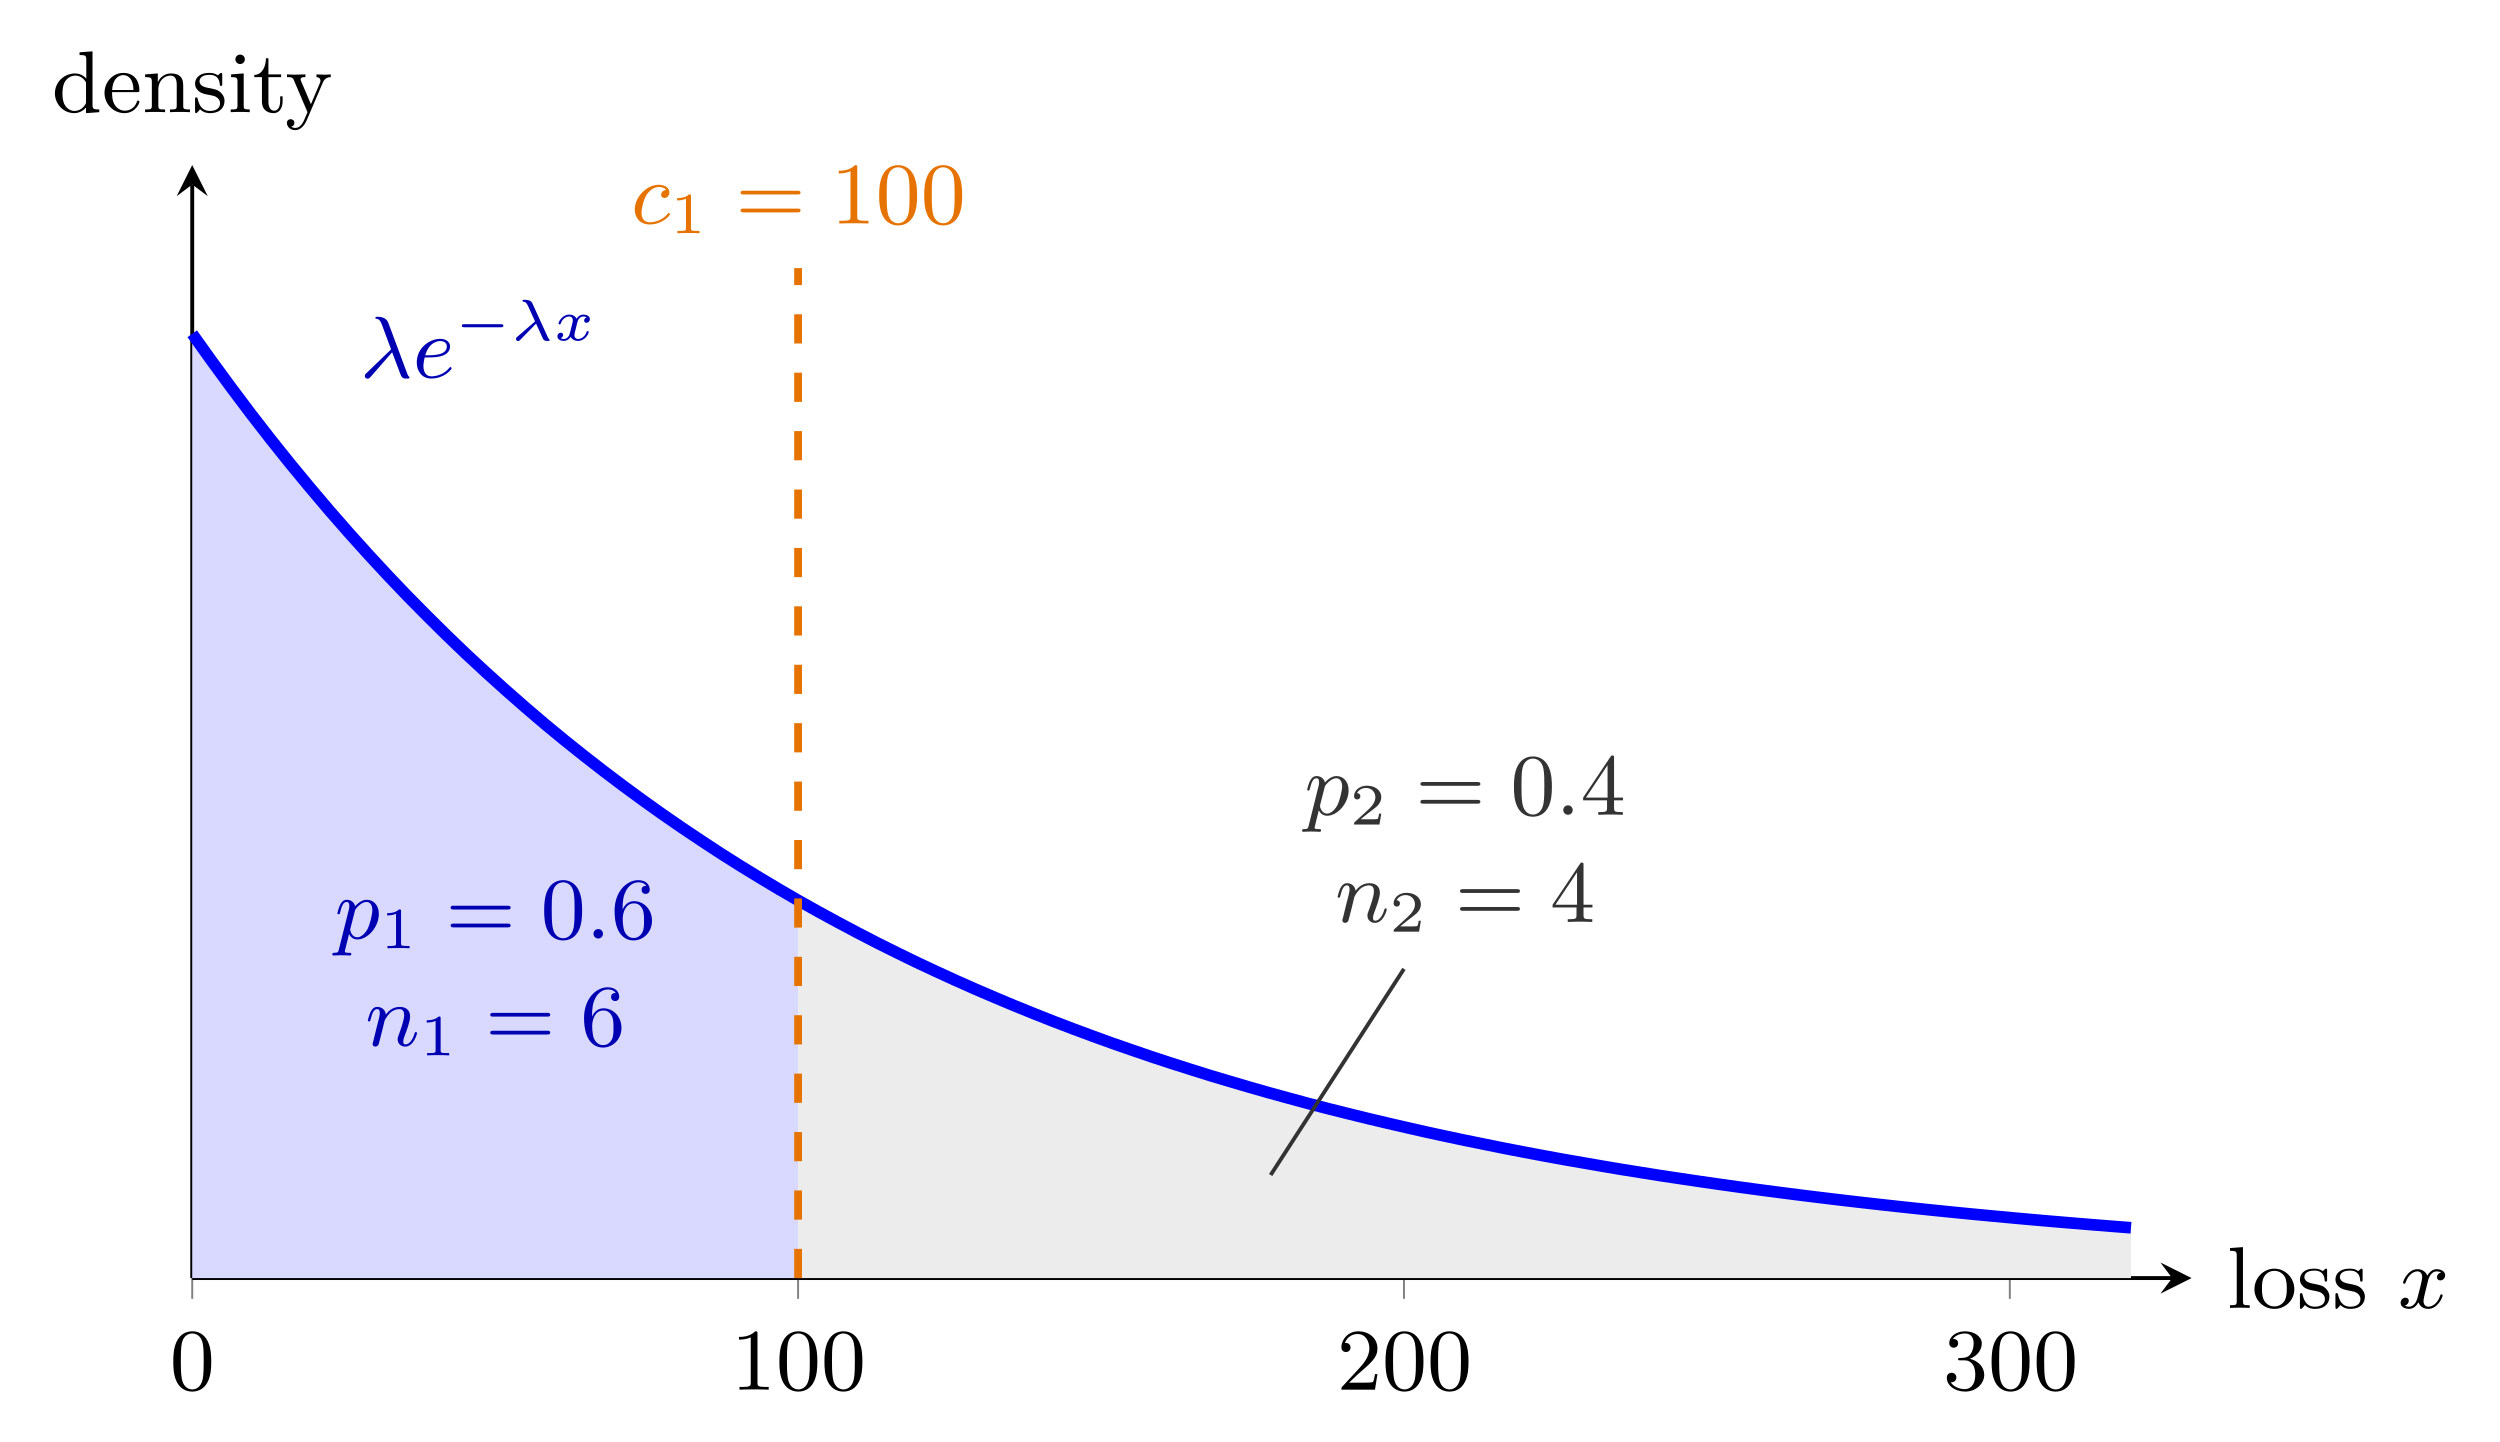
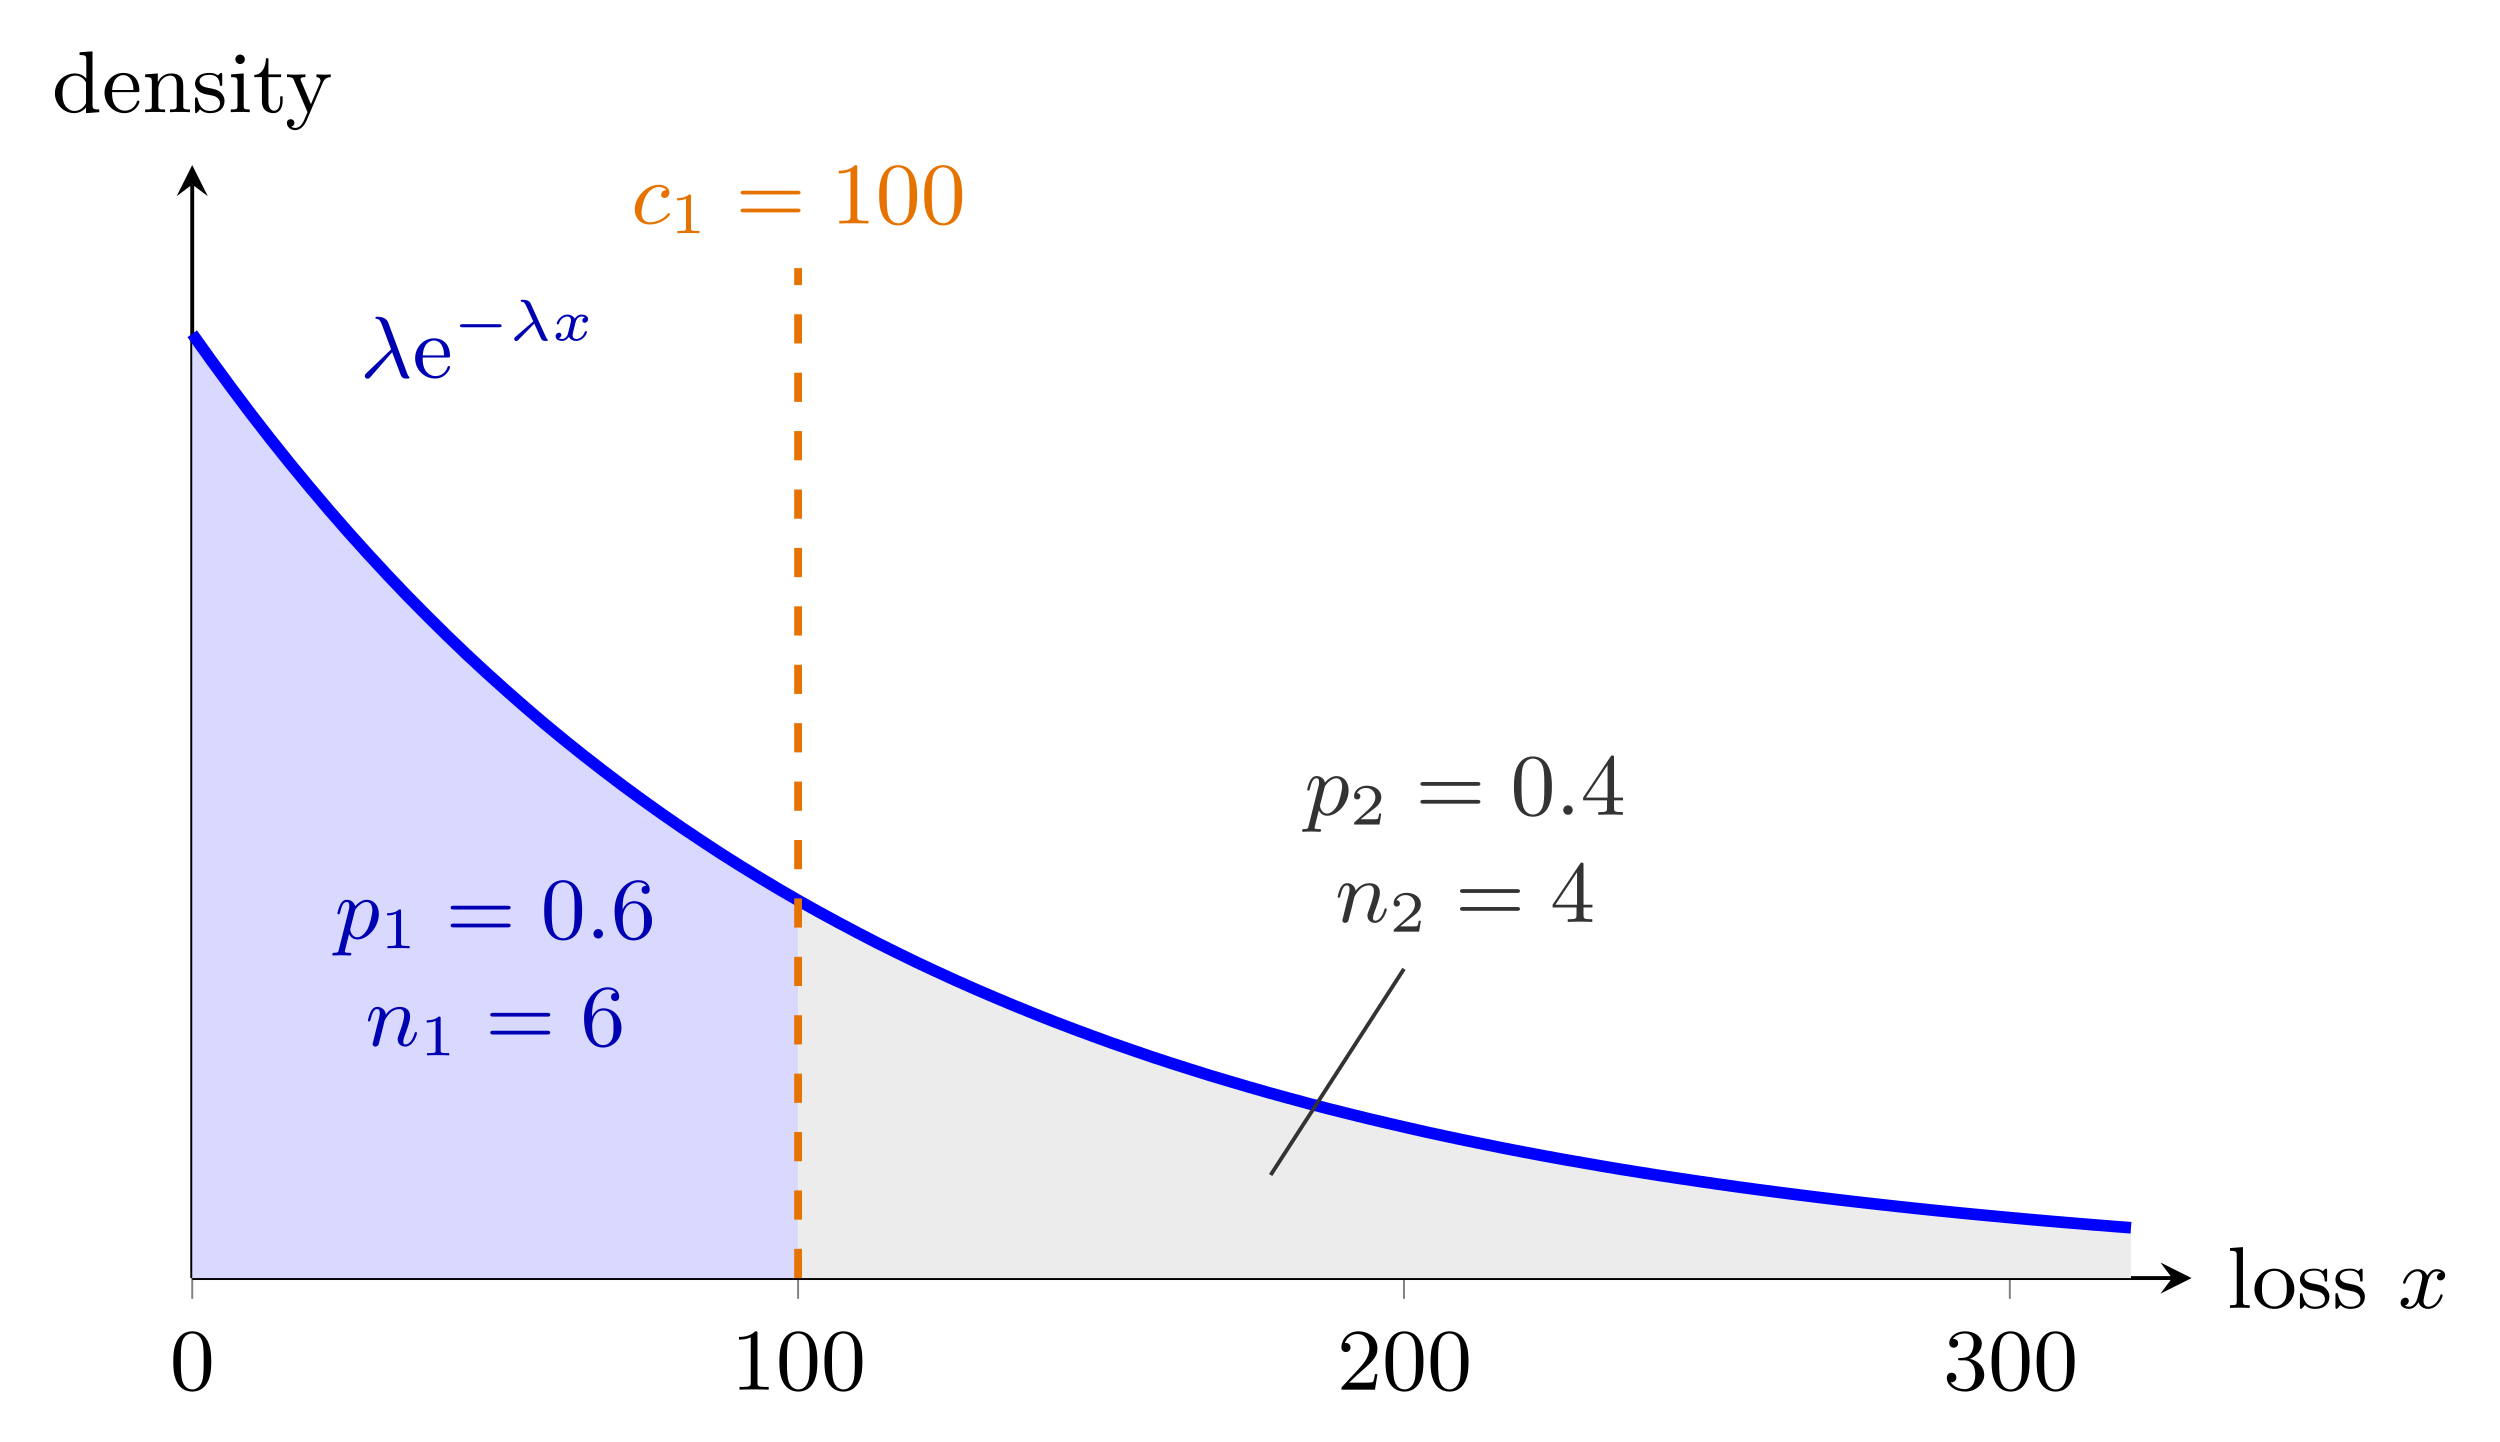
<svg xmlns="http://www.w3.org/2000/svg" xmlns:xlink="http://www.w3.org/1999/xlink" version="1.1" viewBox="0 0 255.857 147.538">
  <defs>
    <path id="g5-47" d="M4.844 0V-.278C4.234-.278 4.153-.341 4.153-.78V-6.225L2.826-6.127V-5.848C3.436-5.848 3.516-5.786 3.516-5.346V-3.436C3.471-3.489 3.068-3.965 2.368-3.965C1.265-3.965 .305-3.086 .305-1.929C.305-.807 1.202 .099 2.269 .099C2.924 .099 3.328-.287 3.489-.475V.099L4.844 0ZM3.489-1.076C3.489-.915 3.489-.888 3.355-.7C3.077-.296 2.664-.126 2.305-.126C1.92-.126 1.561-.341 1.328-.718C1.094-1.103 1.076-1.633 1.076-1.92C1.076-2.341 1.13-2.817 1.363-3.175C1.561-3.462 1.929-3.74 2.404-3.74C2.781-3.74 3.14-3.552 3.382-3.211C3.489-3.068 3.489-3.059 3.489-2.888V-1.076Z" />
    <path id="g5-50" d="M3.83-1.067C3.83-1.13 3.785-1.184 3.705-1.184C3.615-1.184 3.588-1.121 3.579-1.085C3.274-.17 2.476-.152 2.341-.152C1.911-.152 1.543-.395 1.337-.7C1.041-1.139 1.032-1.677 1.032-2.054H3.588C3.785-2.054 3.83-2.054 3.83-2.243C3.83-3.166 3.328-4.019 2.18-4.019C1.103-4.019 .26-3.086 .26-1.973C.26-.798 1.202 .099 2.296 .099S3.83-.861 3.83-1.067ZM3.22-2.269H1.041C1.121-3.651 1.929-3.794 2.18-3.794C2.673-3.794 3.211-3.418 3.22-2.269Z" />
    <path id="g5-66" d="M2.269 0V-.278C1.686-.278 1.65-.323 1.65-.673V-3.965L.359-3.866V-3.588C.933-3.588 1.014-3.534 1.014-3.095V-.691C1.014-.278 .915-.278 .323-.278V0C.727-.018 .915-.027 1.31-.027C1.453-.027 1.83-.027 2.269 0ZM1.767-5.409C1.767-5.678 1.552-5.893 1.283-5.893S.798-5.678 .798-5.409S1.014-4.925 1.283-4.925S1.767-5.14 1.767-5.409Z" />
    <path id="g5-72" d="M2.341 0V-.278C1.749-.278 1.65-.278 1.65-.691V-6.225L.323-6.127V-5.848C.933-5.848 1.014-5.786 1.014-5.346V-.691C1.014-.278 .915-.278 .323-.278V0C.745-.018 .915-.027 1.328-.027C1.749-.027 1.902-.018 2.341 0Z" />
    <path id="g5-77" d="M4.907 0V-.278C4.449-.278 4.225-.278 4.216-.556V-2.278C4.216-3.023 4.216-3.283 3.965-3.597C3.758-3.848 3.418-3.965 2.969-3.965C2.135-3.965 1.749-3.346 1.624-3.095H1.615V-3.965L.314-3.866V-3.588C.924-3.588 1.005-3.525 1.005-3.086V-.691C1.005-.278 .906-.278 .314-.278V0C.736-.018 .906-.027 1.337-.027S1.884-.018 2.359 0V-.278C1.767-.278 1.668-.278 1.668-.691V-2.323C1.668-3.274 2.341-3.74 2.906-3.74C3.436-3.74 3.552-3.301 3.552-2.763V-.691C3.552-.278 3.453-.278 2.861-.278V0C3.283-.018 3.453-.027 3.884-.027S4.431-.018 4.907 0Z" />
    <path id="g5-81" d="M4.341-1.911C4.341-3.086 3.409-4.019 2.305-4.019C1.166-4.019 .26-3.059 .26-1.911C.26-.789 1.193 .099 2.296 .099C3.436 .099 4.341-.807 4.341-1.911ZM3.57-1.991C3.57-1.659 3.57-1.139 3.346-.745C3.095-.332 2.682-.152 2.305-.152C1.857-.152 1.48-.377 1.274-.727C1.041-1.103 1.032-1.579 1.032-1.991C1.032-2.323 1.032-2.835 1.256-3.202C1.525-3.66 1.973-3.794 2.296-3.794C2.808-3.794 3.175-3.507 3.355-3.202C3.561-2.826 3.57-2.368 3.57-1.991Z" />
    <path id="g5-98" d="M3.319-1.148C3.319-1.552 3.14-1.794 2.942-2C2.637-2.296 2.314-2.359 1.65-2.485C1.417-2.53 .762-2.646 .762-3.157C.762-3.444 .969-3.821 1.785-3.821C2.754-3.821 2.817-3.077 2.835-2.852C2.843-2.745 2.843-2.691 2.96-2.691C3.086-2.691 3.086-2.754 3.086-2.924V-3.785C3.086-3.938 3.086-4.019 2.978-4.019C2.933-4.019 2.915-4.019 2.799-3.911C2.781-3.893 2.7-3.812 2.646-3.767C2.368-3.965 2.09-4.019 1.785-4.019C.601-4.019 .305-3.364 .305-2.906C.305-2.619 .431-2.386 .637-2.189C.942-1.911 1.283-1.848 1.74-1.767C2.198-1.677 2.35-1.65 2.547-1.498C2.637-1.426 2.861-1.256 2.861-.915C2.861-.126 1.955-.126 1.83-.126C.915-.126 .682-.888 .574-1.372C.547-1.462 .538-1.516 .431-1.516C.305-1.516 .305-1.444 .305-1.283V-.135C.305 .018 .305 .099 .413 .099C.466 .099 .475 .09 .637-.081C.673-.135 .771-.251 .816-.296C1.193 .072 1.606 .099 1.83 .099C2.933 .099 3.319-.547 3.319-1.148Z" />
    <path id="g5-105" d="M3.068-1.112V-1.624H2.817V-1.139C2.817-.475 2.539-.152 2.216-.152C1.615-.152 1.615-.942 1.615-1.103V-3.588H2.915V-3.866H1.615V-5.517H1.363C1.354-4.763 1.041-3.839 .17-3.812V-3.588H.951V-1.112C.951-.108 1.677 .099 2.153 .099C2.754 .099 3.068-.475 3.068-1.112Z" />
    <path id="g5-118" d="M4.664-3.588V-3.866C4.377-3.839 4.099-3.839 3.983-3.839C3.732-3.839 3.453-3.848 3.202-3.866V-3.588C3.615-3.57 3.615-3.247 3.615-3.211C3.615-3.113 3.579-3.023 3.543-2.951L2.637-.816L1.633-3.166C1.579-3.292 1.579-3.355 1.579-3.355C1.579-3.588 1.884-3.588 2.072-3.588V-3.866L1.076-3.839C1.049-3.839 .538-3.839 .188-3.866V-3.588C.592-3.588 .762-3.57 .87-3.328L2.287 0L2.063 .529C1.866 1.005 1.606 1.615 1.023 1.615C.798 1.615 .646 1.498 .619 1.48C.691 1.471 .942 1.399 .942 1.094C.942 .861 .771 .718 .565 .718C.341 .718 .179 .861 .179 1.103C.179 1.507 .556 1.839 1.023 1.839C1.606 1.839 1.991 1.319 2.207 .825L3.83-2.969C3.929-3.202 4.09-3.57 4.664-3.588Z" />
    <path id="g4-1" d="M2.589-1.71L3.301-.155C3.343-.072 3.415-.018 3.421-.018C3.528 .06 3.576 .06 3.684 .06H3.803C3.911 .06 3.983 .06 3.983-.024C3.983-.06 3.965-.084 3.941-.102C3.875-.155 3.833-.239 3.797-.317L2.225-3.761C2.159-3.911 2.045-4.15 1.387-4.15C1.304-4.15 1.202-4.15 1.202-4.048C1.202-3.989 1.25-3.959 1.286-3.953C1.477-3.935 1.585-3.905 1.77-3.516L2.488-1.938L.676-.371C.592-.299 .538-.251 .538-.144C.538 .006 .658 .072 .753 .072C.855 .072 .921 0 .969-.048L2.589-1.71Z" />
    <path id="g4-2" d="M3.367-2.35C3.157-2.29 3.11-2.117 3.11-2.027C3.11-1.836 3.265-1.794 3.349-1.794C3.522-1.794 3.696-1.938 3.696-2.171C3.696-2.494 3.343-2.637 3.038-2.637C2.643-2.637 2.404-2.332 2.338-2.219C2.26-2.368 2.033-2.637 1.585-2.637C.897-2.637 .49-1.926 .49-1.716C.49-1.686 .514-1.633 .598-1.633S.7-1.668 .718-1.722C.867-2.207 1.274-2.44 1.567-2.44S1.949-2.248 1.949-2.051C1.949-1.979 1.949-1.926 1.902-1.74C1.764-1.184 1.633-.64 1.603-.568C1.513-.341 1.298-.138 1.047-.138C1.011-.138 .843-.138 .706-.227C.939-.305 .963-.502 .963-.55C.963-.706 .843-.783 .724-.783C.556-.783 .377-.652 .377-.407C.377-.066 .753 .06 1.035 .06C1.375 .06 1.621-.173 1.734-.359C1.854-.108 2.141 .06 2.482 .06C3.187 .06 3.582-.664 3.582-.861C3.582-.873 3.576-.945 3.468-.945C3.385-.945 3.373-.903 3.355-.849C3.181-.329 2.757-.138 2.506-.138C2.278-.138 2.117-.269 2.117-.52C2.117-.634 2.147-.765 2.201-.975L2.392-1.752C2.452-1.985 2.482-2.093 2.607-2.237C2.691-2.326 2.835-2.44 3.026-2.44C3.056-2.44 3.235-2.44 3.367-2.35Z" />
    <path id="g3-1" d="M4.76-1.34C4.856-1.34 5.005-1.34 5.005-1.495S4.856-1.65 4.76-1.65H.993C.897-1.65 .748-1.65 .748-1.495S.897-1.34 .993-1.34H4.76Z" />
    <path id="g2-1" d="M2.147-3.797C2.147-3.977 2.123-3.977 1.944-3.977C1.549-3.594 .939-3.594 .724-3.594V-3.361C.879-3.361 1.274-3.361 1.633-3.528V-.508C1.633-.311 1.633-.233 1.017-.233H.759V0C1.088-.024 1.555-.024 1.89-.024S2.691-.024 3.02 0V-.233H2.763C2.147-.233 2.147-.311 2.147-.508V-3.797Z" />
    <path id="g2-2" d="M3.217-1.118H2.996C2.984-1.035 2.924-.64 2.835-.574C2.793-.538 2.308-.538 2.225-.538H1.106L1.872-1.16C2.075-1.322 2.607-1.704 2.793-1.884C2.972-2.063 3.217-2.368 3.217-2.793C3.217-3.54 2.542-3.977 1.74-3.977C.969-3.977 .431-3.468 .431-2.906C.431-2.601 .688-2.565 .753-2.565C.903-2.565 1.076-2.673 1.076-2.888C1.076-3.02 .999-3.211 .736-3.211C.873-3.516 1.238-3.743 1.65-3.743C2.278-3.743 2.613-3.277 2.613-2.793C2.613-2.368 2.332-1.932 1.914-1.549L.496-.251C.437-.191 .431-.185 .431 0H3.032L3.217-1.118Z" />
    <path id="g1-1" d="M3.283-2.592C3.803-1.256 4.144-.251 4.225-.135C4.404 .099 4.476 .099 4.745 .099H4.951C5.014 .09 5.059 .063 5.059 0C5.059-.045 5.041-.063 5.005-.099C4.898-.215 4.853-.332 4.799-.484L2.888-5.615C2.682-6.162 2.09-6.225 1.767-6.225C1.686-6.225 1.57-6.225 1.57-6.109C1.57-6.019 1.642-6.01 1.74-6.001C2.009-5.956 2.117-5.705 2.251-5.373L3.175-2.888L.646-.449C.556-.359 .484-.296 .484-.161C.484 .027 .646 .117 .771 .117C.924 .117 1.032-.018 1.067-.054L3.283-2.592Z" />
    <path id="g1-2" d="M1.758-.484C1.758-.745 1.552-.969 1.274-.969S.789-.745 .789-.484S.996 0 1.274 0S1.758-.224 1.758-.484Z" />
    <path id="g1-3" d="M3.606-3.427C3.265-3.418 3.086-3.157 3.086-2.933C3.086-2.673 3.319-2.61 3.427-2.61C3.606-2.61 3.929-2.763 3.929-3.184C3.929-3.66 3.453-3.965 2.835-3.965C1.615-3.965 .386-2.727 .386-1.435C.386-.538 .987 .099 1.893 .099C3.238 .099 3.992-.834 3.992-.951C3.992-1.005 3.929-1.076 3.866-1.076C3.821-1.076 3.812-1.067 3.732-.969C3.193-.305 2.377-.126 1.911-.126C1.408-.126 1.076-.457 1.076-1.103C1.076-1.489 1.247-2.377 1.606-2.951C1.812-3.274 2.278-3.74 2.843-3.74C3.014-3.74 3.391-3.705 3.606-3.427Z" />
-     <path id="g1-4" d="M1.229-2.054C1.776-2.054 2.359-2.054 2.835-2.171C3.678-2.377 3.83-2.879 3.83-3.184C3.83-3.696 3.355-3.965 2.826-3.965C1.785-3.965 .422-3.086 .422-1.543C.422-.691 .924 .099 1.893 .099C3.238 .099 3.992-.834 3.992-.951C3.992-1.005 3.929-1.076 3.866-1.076C3.821-1.076 3.812-1.067 3.732-.969C3.193-.305 2.377-.126 1.911-.126C1.274-.126 1.103-.727 1.103-1.175C1.103-1.193 1.103-1.507 1.229-2.054ZM1.292-2.278C1.686-3.696 2.682-3.74 2.826-3.74C3.131-3.74 3.498-3.597 3.498-3.184C3.498-2.278 2.144-2.278 1.292-2.278Z" />
-     <path id="g1-5" d="M1.695-1.408C1.794-1.83 1.964-2.485 1.973-2.556C1.991-2.61 2.216-3.041 2.539-3.355C2.799-3.597 3.14-3.74 3.489-3.74C3.974-3.74 3.974-3.265 3.974-3.113C3.974-2.565 3.552-1.471 3.453-1.193C3.346-.915 3.31-.825 3.31-.655C3.31-.17 3.678 .099 4.081 .099C4.942 .099 5.292-1.184 5.292-1.283C5.292-1.328 5.265-1.39 5.176-1.39C5.077-1.39 5.068-1.346 5.032-1.229C4.808-.466 4.431-.126 4.108-.126C4.045-.126 3.884-.126 3.884-.413C3.884-.637 3.974-.87 4.045-1.067C4.225-1.525 4.584-2.476 4.584-2.978C4.584-3.776 3.992-3.965 3.516-3.965C2.682-3.965 2.243-3.373 2.099-3.184C2.045-3.669 1.677-3.965 1.229-3.965C.852-3.965 .664-3.687 .538-3.444C.386-3.131 .26-2.619 .26-2.583C.26-2.503 .323-2.476 .386-2.476C.484-2.476 .502-2.521 .547-2.7C.718-3.409 .906-3.74 1.211-3.74C1.48-3.74 1.48-3.453 1.48-3.319C1.48-3.131 1.408-2.852 1.354-2.619C1.292-2.386 1.202-2 1.166-1.893L.807-.422C.745-.206 .745-.188 .745-.161C.745-.045 .825 .099 1.023 .099C1.148 .099 1.283 .018 1.346-.09C1.372-.144 1.444-.431 1.489-.61L1.695-1.408Z" />
-     <path id="g1-6" d="M.413 1.121C.35 1.381 .332 1.462-.054 1.462C-.152 1.462-.26 1.462-.26 1.624C-.26 1.659-.242 1.74-.144 1.74L.242 1.722C.296 1.713 .502 1.713 .628 1.713C.78 1.713 .933 1.722 1.085 1.722C1.229 1.722 1.381 1.74 1.516 1.74C1.57 1.74 1.686 1.74 1.686 1.579C1.686 1.462 1.597 1.462 1.444 1.462C1.023 1.462 1.023 1.399 1.023 1.319C1.023 1.265 1.085 1.023 1.121 .879L1.453-.457C1.543-.269 1.794 .099 2.305 .099C3.355 .099 4.503-1.166 4.503-2.512C4.503-3.427 3.938-3.965 3.265-3.965C3.077-3.965 2.628-3.92 2.081-3.31C1.946-3.812 1.534-3.965 1.229-3.965C.852-3.965 .664-3.687 .538-3.444C.386-3.131 .26-2.619 .26-2.583C.26-2.503 .323-2.476 .386-2.476C.484-2.476 .502-2.521 .547-2.7C.718-3.409 .906-3.74 1.211-3.74C1.48-3.74 1.48-3.453 1.48-3.319C1.48-3.247 1.471-3.113 1.453-3.041L.413 1.121ZM2.036-2.763C2.081-2.942 2.081-2.96 2.198-3.095C2.44-3.4 2.843-3.74 3.247-3.74C3.669-3.74 3.839-3.319 3.839-2.897C3.839-2.494 3.588-1.381 3.31-.906C3.005-.395 2.628-.126 2.296-.126C1.713-.126 1.57-.834 1.57-.897C1.57-.951 1.588-.996 1.597-1.041L2.036-2.763Z" />
-     <path id="g1-7" d="M4.413-3.624C4.081-3.561 3.983-3.274 3.983-3.14C3.983-2.969 4.108-2.817 4.333-2.817C4.584-2.817 4.826-3.032 4.826-3.346C4.826-3.758 4.377-3.965 3.956-3.965C3.418-3.965 3.104-3.489 2.996-3.301C2.826-3.74 2.431-3.965 2-3.965C1.041-3.965 .52-2.817 .52-2.583C.52-2.503 .583-2.476 .646-2.476C.727-2.476 .753-2.521 .771-2.574C1.049-3.462 1.642-3.74 1.982-3.74C2.243-3.74 2.476-3.57 2.476-3.148C2.476-2.826 2.09-1.39 1.973-.96C1.902-.682 1.633-.126 1.139-.126C.96-.126 .771-.188 .682-.242C.924-.287 1.103-.493 1.103-.727C1.103-.951 .933-1.049 .762-1.049C.502-1.049 .269-.825 .269-.52C.269-.081 .753 .099 1.13 .099C1.65 .099 1.955-.332 2.09-.574C2.314 .018 2.843 .099 3.086 .099C4.054 .099 4.566-1.067 4.566-1.283C4.566-1.328 4.539-1.39 4.449-1.39C4.35-1.39 4.341-1.354 4.297-1.22C4.099-.574 3.579-.126 3.113-.126C2.852-.126 2.61-.287 2.61-.718C2.61-.915 2.736-1.408 2.817-1.749C2.852-1.911 3.095-2.879 3.113-2.942C3.22-3.265 3.489-3.74 3.947-3.74C4.108-3.74 4.279-3.714 4.413-3.624Z" />
+     <path id="g1-4" d="M1.695-1.408C1.794-1.83 1.964-2.485 1.973-2.556C1.991-2.61 2.216-3.041 2.539-3.355C2.799-3.597 3.14-3.74 3.489-3.74C3.974-3.74 3.974-3.265 3.974-3.113C3.974-2.565 3.552-1.471 3.453-1.193C3.346-.915 3.31-.825 3.31-.655C3.31-.17 3.678 .099 4.081 .099C4.942 .099 5.292-1.184 5.292-1.283C5.292-1.328 5.265-1.39 5.176-1.39C5.077-1.39 5.068-1.346 5.032-1.229C4.808-.466 4.431-.126 4.108-.126C4.045-.126 3.884-.126 3.884-.413C3.884-.637 3.974-.87 4.045-1.067C4.225-1.525 4.584-2.476 4.584-2.978C4.584-3.776 3.992-3.965 3.516-3.965C2.682-3.965 2.243-3.373 2.099-3.184C2.045-3.669 1.677-3.965 1.229-3.965C.852-3.965 .664-3.687 .538-3.444C.386-3.131 .26-2.619 .26-2.583C.26-2.503 .323-2.476 .386-2.476C.484-2.476 .502-2.521 .547-2.7C.718-3.409 .906-3.74 1.211-3.74C1.48-3.74 1.48-3.453 1.48-3.319C1.48-3.131 1.408-2.852 1.354-2.619C1.292-2.386 1.202-2 1.166-1.893L.807-.422C.745-.206 .745-.188 .745-.161C.745-.045 .825 .099 1.023 .099C1.148 .099 1.283 .018 1.346-.09C1.372-.144 1.444-.431 1.489-.61L1.695-1.408Z" />
+     <path id="g1-5" d="M.413 1.121C.35 1.381 .332 1.462-.054 1.462C-.152 1.462-.26 1.462-.26 1.624C-.26 1.659-.242 1.74-.144 1.74L.242 1.722C.296 1.713 .502 1.713 .628 1.713C.78 1.713 .933 1.722 1.085 1.722C1.229 1.722 1.381 1.74 1.516 1.74C1.57 1.74 1.686 1.74 1.686 1.579C1.686 1.462 1.597 1.462 1.444 1.462C1.023 1.462 1.023 1.399 1.023 1.319C1.023 1.265 1.085 1.023 1.121 .879L1.453-.457C1.543-.269 1.794 .099 2.305 .099C3.355 .099 4.503-1.166 4.503-2.512C4.503-3.427 3.938-3.965 3.265-3.965C3.077-3.965 2.628-3.92 2.081-3.31C1.946-3.812 1.534-3.965 1.229-3.965C.852-3.965 .664-3.687 .538-3.444C.386-3.131 .26-2.619 .26-2.583C.26-2.503 .323-2.476 .386-2.476C.484-2.476 .502-2.521 .547-2.7C.718-3.409 .906-3.74 1.211-3.74C1.48-3.74 1.48-3.453 1.48-3.319C1.48-3.247 1.471-3.113 1.453-3.041L.413 1.121ZM2.036-2.763C2.081-2.942 2.081-2.96 2.198-3.095C2.44-3.4 2.843-3.74 3.247-3.74C3.669-3.74 3.839-3.319 3.839-2.897C3.839-2.494 3.588-1.381 3.31-.906C3.005-.395 2.628-.126 2.296-.126C1.713-.126 1.57-.834 1.57-.897C1.57-.951 1.588-.996 1.597-1.041L2.036-2.763Z" />
+     <path id="g1-6" d="M4.413-3.624C4.081-3.561 3.983-3.274 3.983-3.14C3.983-2.969 4.108-2.817 4.333-2.817C4.584-2.817 4.826-3.032 4.826-3.346C4.826-3.758 4.377-3.965 3.956-3.965C3.418-3.965 3.104-3.489 2.996-3.301C2.826-3.74 2.431-3.965 2-3.965C1.041-3.965 .52-2.817 .52-2.583C.52-2.503 .583-2.476 .646-2.476C.727-2.476 .753-2.521 .771-2.574C1.049-3.462 1.642-3.74 1.982-3.74C2.243-3.74 2.476-3.57 2.476-3.148C2.476-2.826 2.09-1.39 1.973-.96C1.902-.682 1.633-.126 1.139-.126C.96-.126 .771-.188 .682-.242C.924-.287 1.103-.493 1.103-.727C1.103-.951 .933-1.049 .762-1.049C.502-1.049 .269-.825 .269-.52C.269-.081 .753 .099 1.13 .099C1.65 .099 1.955-.332 2.09-.574C2.314 .018 2.843 .099 3.086 .099C4.054 .099 4.566-1.067 4.566-1.283C4.566-1.328 4.539-1.39 4.449-1.39C4.35-1.39 4.341-1.354 4.297-1.22C4.099-.574 3.579-.126 3.113-.126C2.852-.126 2.61-.287 2.61-.718C2.61-.915 2.736-1.408 2.817-1.749C2.852-1.911 3.095-2.879 3.113-2.942C3.22-3.265 3.489-3.74 3.947-3.74C4.108-3.74 4.279-3.714 4.413-3.624Z" />
    <path id="g0-1" d="M4.243-2.87C4.243-3.471 4.216-4.243 3.902-4.916C3.507-5.759 2.826-5.974 2.305-5.974C1.767-5.974 1.085-5.759 .691-4.898C.404-4.279 .359-3.552 .359-2.87C.359-2.287 .377-1.417 .762-.709C1.184 .054 1.884 .197 2.296 .197C2.879 .197 3.543-.054 3.92-.879C4.189-1.48 4.243-2.153 4.243-2.87ZM2.305-.027C2.036-.027 1.39-.152 1.22-1.166C1.13-1.695 1.13-2.467 1.13-2.978C1.13-3.588 1.13-4.297 1.238-4.79C1.417-5.588 1.991-5.75 2.296-5.75C2.637-5.75 3.202-5.57 3.373-4.736C3.471-4.243 3.471-3.543 3.471-2.978C3.471-2.422 3.471-1.668 3.382-1.139C3.193-.117 2.53-.027 2.305-.027Z" />
    <path id="g0-2" d="M2.727-5.732C2.727-5.956 2.718-5.974 2.494-5.974C1.938-5.4 1.112-5.4 .834-5.4V-5.122C1.005-5.122 1.552-5.122 2.036-5.355V-.718C2.036-.386 2.009-.278 1.175-.278H.888V0C1.211-.027 2.009-.027 2.377-.027S3.552-.027 3.875 0V-.278H3.588C2.754-.278 2.727-.386 2.727-.718V-5.732Z" />
    <path id="g0-3" d="M4.144-1.588H3.893C3.875-1.471 3.803-.942 3.687-.798C3.633-.718 3.014-.718 2.835-.718H1.238L2.126-1.561C3.597-2.835 4.144-3.31 4.144-4.225C4.144-5.256 3.292-5.974 2.189-5.974C1.157-5.974 .457-5.158 .457-4.341C.457-3.893 .843-3.848 .924-3.848C1.121-3.848 1.39-3.992 1.39-4.315C1.39-4.584 1.202-4.781 .924-4.781C.879-4.781 .852-4.781 .816-4.772C1.032-5.409 1.606-5.696 2.09-5.696C3.005-5.696 3.319-4.844 3.319-4.225C3.319-3.31 2.628-2.565 2.198-2.099L.556-.323C.457-.224 .457-.206 .457 0H3.893L4.144-1.588Z" />
    <path id="g0-4" d="M2.736-3.157C3.57-3.471 3.965-4.126 3.965-4.745C3.965-5.436 3.202-5.974 2.269-5.974S.637-5.445 .637-4.763C.637-4.467 .834-4.297 1.094-4.297S1.543-4.485 1.543-4.745C1.543-5.059 1.328-5.194 1.023-5.194C1.256-5.57 1.803-5.75 2.243-5.75C2.987-5.75 3.131-5.158 3.131-4.736C3.131-4.467 3.077-4.037 2.852-3.696C2.574-3.292 2.26-3.274 2-3.256C1.776-3.238 1.758-3.238 1.686-3.238C1.606-3.229 1.534-3.22 1.534-3.122C1.534-3.005 1.606-3.005 1.758-3.005H2.18C2.96-3.005 3.301-2.377 3.301-1.525C3.301-.377 2.691-.054 2.234-.054C2.063-.054 1.193-.099 .789-.762C1.112-.718 1.363-.942 1.363-1.247C1.363-1.543 1.139-1.731 .879-1.731C.655-1.731 .386-1.597 .386-1.22C.386-.422 1.22 .197 2.26 .197C3.382 .197 4.216-.61 4.216-1.525C4.216-2.305 3.597-2.969 2.736-3.157Z" />
    <path id="g0-5" d="M.26-1.758V-1.48H2.709V-.709C2.709-.377 2.682-.278 2.009-.278H1.812V0C2.377-.027 3.005-.027 3.068-.027C3.113-.027 3.758-.027 4.324 0V-.278H4.126C3.453-.278 3.427-.377 3.427-.709V-1.48H4.341V-1.758H3.427V-5.831C3.427-6.01 3.427-6.073 3.256-6.073C3.148-6.073 3.14-6.064 3.059-5.938L.26-1.758ZM.547-1.758L2.763-5.077V-1.758H.547Z" />
    <path id="g0-6" d="M1.202-2.969C1.202-3.884 1.301-4.395 1.543-4.862C1.722-5.23 2.162-5.75 2.826-5.75C3.005-5.75 3.418-5.714 3.624-5.391C3.292-5.391 3.148-5.221 3.148-4.978C3.148-4.745 3.31-4.566 3.561-4.566S3.983-4.727 3.983-4.996C3.983-5.499 3.624-5.974 2.808-5.974C1.65-5.974 .386-4.835 .386-2.835C.386-.404 1.48 .197 2.323 .197C3.319 .197 4.216-.637 4.216-1.821C4.216-2.96 3.391-3.821 2.377-3.821C1.839-3.821 1.453-3.507 1.202-2.969ZM2.314-.054C1.803-.054 1.507-.475 1.399-.736C1.229-1.139 1.22-1.884 1.22-2.027C1.22-2.628 1.498-3.597 2.359-3.597C2.503-3.597 2.942-3.597 3.229-3.041C3.4-2.7 3.4-2.26 3.4-1.83S3.4-.96 3.229-.628C2.951-.117 2.556-.054 2.314-.054Z" />
    <path id="g0-7" d="M6.351-2.969C6.476-2.969 6.647-2.969 6.647-3.157C6.647-3.355 6.449-3.355 6.315-3.355H.843C.709-3.355 .511-3.355 .511-3.157C.511-2.969 .691-2.969 .807-2.969H6.351ZM6.315-1.139C6.449-1.139 6.647-1.139 6.647-1.337C6.647-1.525 6.476-1.525 6.351-1.525H.807C.691-1.525 .511-1.525 .511-1.337C.511-1.139 .709-1.139 .843-1.139H6.315Z" />
+     <path id="g0-8" d="M3.588-2.054C3.785-2.054 3.83-2.054 3.83-2.243C3.83-3.166 3.328-4.019 2.18-4.019C1.103-4.019 .26-3.086 .26-1.973C.26-.798 1.202 .099 2.296 .099S3.83-.861 3.83-1.067C3.83-1.13 3.785-1.184 3.705-1.184C3.615-1.184 3.588-1.121 3.579-1.085C3.274-.17 2.476-.152 2.341-.152C1.911-.152 1.543-.395 1.337-.7C1.041-1.139 1.032-1.677 1.032-2.054H3.588ZM1.041-2.269C1.121-3.651 1.929-3.794 2.18-3.794C2.673-3.794 3.211-3.418 3.22-2.269H1.041Z" />
  </defs>
  <g id="page1">
    <path d="M19.673 132.927V128.675M81.679 132.927V128.675M143.685 132.927V128.675M205.69 132.927V128.675" stroke="#808080" fill="none" stroke-width=".199" stroke-miterlimit="10" />
    <path d="M19.673 130.801H222.3" stroke="#000" fill="none" stroke-width=".399" stroke-miterlimit="10" />
    <path d="M224.292 130.801L221.104 129.207L222.3 130.801L221.104 132.395" />
    <path d="M19.673 130.801V18.885" stroke="#000" fill="none" stroke-width=".399" stroke-miterlimit="10" />
    <path d="M19.673 16.892L18.079 20.08L19.673 18.884L21.267 20.08" />
    <g transform="matrix(1 0 0 1 0 147.538)">
      <use x="17.376" y="-5.315" xlink:href="#g0-1" />
      <use x="74.796" y="-5.315" xlink:href="#g0-2" />
      <use x="79.407" y="-5.315" xlink:href="#g0-1" />
      <use x="84.017" y="-5.315" xlink:href="#g0-1" />
      <use x="136.826" y="-5.315" xlink:href="#g0-3" />
      <use x="141.437" y="-5.315" xlink:href="#g0-1" />
      <use x="146.047" y="-5.315" xlink:href="#g0-1" />
      <use x="198.856" y="-5.315" xlink:href="#g0-4" />
      <use x="203.467" y="-5.315" xlink:href="#g0-1" />
      <use x="208.077" y="-5.315" xlink:href="#g0-1" />
    </g>
    <path d="M19.673 34.159L21.263 36.389L22.853 38.573L24.443 40.72L26.033 42.809L27.623 44.856L29.212 46.848L30.802 48.8L32.392 50.704L33.982 52.561L35.572 54.378L37.162 56.157L38.752 57.888L40.342 59.579L41.932 61.232L43.522 62.845L45.111 64.432L46.701 65.969L48.291 67.475L49.881 68.945L51.471 70.385L53.061 71.788L54.651 73.16L56.241 74.494L57.831 75.798L59.421 77.076L61.01 78.322L62.6 79.539L64.19 80.739L65.78 81.899L67.37 83.03L68.96 84.142L70.55 85.225L72.14 86.288L73.73 87.322L75.32 88.327L76.91 89.314L78.499 90.279L80.089 91.217L81.679 92.136V130.801H19.673Z" fill="#d9d9ff" />
    <path d="M81.679 92.136L83.991 93.441L86.303 94.698L88.616 95.906L90.928 97.076L93.24 98.216L95.552 99.308L97.864 100.362L100.176 101.386L102.488 102.373L104.8 103.33L107.112 104.257L109.424 105.146L111.736 106.007L114.048 106.838L116.361 107.641L118.673 108.424L120.985 109.178L123.297 109.902L125.609 110.598L127.921 111.286L130.233 111.942L132.545 112.57L134.857 113.179L137.169 113.779L139.481 114.35L141.793 114.9L144.106 115.432L146.418 115.954L148.73 116.447L151.042 116.931L153.354 117.394L155.666 117.849L157.978 118.284L160.29 118.709L162.602 119.114L164.914 119.503L167.226 119.888L169.538 120.255L171.851 120.604L174.163 120.952L176.475 121.277L178.787 121.596L181.099 121.906L183.411 122.204L185.723 122.493L188.035 122.772L190.347 123.042L192.659 123.303L194.971 123.554L197.283 123.798L199.596 124.033L201.908 124.26L204.22 124.48L206.532 124.692L208.844 124.898L211.156 125.096L213.468 125.288L215.78 125.473L218.092 125.652L218.091 130.801H81.679Z" fill="#ececec" />
    <path d="M19.673 34.159L21.677 36.96L23.681 39.695L25.686 42.362L27.69 44.943L29.694 47.447L31.698 49.873L33.703 52.241L35.707 54.533L37.711 56.757L39.715 58.922L41.72 61.02L43.724 63.048L45.728 65.03L47.732 66.954L49.736 68.81L51.741 70.618L53.745 72.377L55.749 74.088L57.753 75.741L59.758 77.345L61.762 78.902L63.766 80.42L65.77 81.889L67.774 83.319L69.779 84.703L71.783 86.046L73.787 87.361L75.791 88.627L77.796 89.855L79.8 91.053L81.804 92.213L83.808 93.335L85.813 94.426L87.817 95.489L89.821 96.524L91.825 97.519L93.829 98.497L95.834 99.434L97.838 100.353L99.842 101.242L101.846 102.101L103.851 102.942L105.855 103.755L107.859 104.548L109.863 105.311L111.868 106.055L113.872 106.781L115.876 107.476L117.88 108.163L119.884 108.82L121.889 109.459L123.893 110.087L125.897 110.685L127.901 111.275L129.906 111.846L131.91 112.397L133.914 112.939L135.918 113.46L137.923 113.962L139.927 114.456L141.931 114.93L143.935 115.394L145.939 115.849L147.944 116.283L149.948 116.708L151.952 117.114L153.956 117.52L155.961 117.907L157.965 118.284L159.969 118.651L161.973 118.999L163.977 119.347L165.982 119.685L167.986 120.004L169.99 120.324L171.994 120.623L173.999 120.922L176.003 121.21L178.007 121.49L180.011 121.762L182.016 122.025L184.02 122.281L186.024 122.53L188.028 122.771L190.032 123.006L192.037 123.233L194.041 123.454L196.045 123.669L198.049 123.877L200.054 124.079L202.058 124.275L204.062 124.465L206.066 124.65L208.071 124.83L210.075 125.004L212.079 125.173L214.083 125.337L216.087 125.497L218.092 125.652" stroke="#00f" fill="none" stroke-width="1.196" stroke-miterlimit="10" />
    <path d="M81.679 130.801V27.439" stroke="#e67300" fill="none" stroke-width=".797" stroke-miterlimit="10" stroke-dasharray="2.989 2.989" />
    <g fill="#e67300" transform="matrix(1 0 0 1 0 147.538)">
      <use x="64.578" y="-124.664" xlink:href="#g1-3" />
    </g>
    <g fill="#e67300" transform="matrix(1 0 0 1 0 147.538)">
      <use x="68.57" y="-123.668" xlink:href="#g2-1" />
    </g>
    <g fill="#e67300" transform="matrix(1 0 0 1 0 147.538)">
      <use x="75.283" y="-124.664" xlink:href="#g0-7" />
      <use x="85.007" y="-124.664" xlink:href="#g0-2" />
      <use x="89.617" y="-124.664" xlink:href="#g0-1" />
      <use x="94.228" y="-124.664" xlink:href="#g0-1" />
    </g>
    <g fill="#0000b3" transform="matrix(1 0 0 1 0 147.538)">
-       <use x="34.269" y="-51.488" xlink:href="#g1-6" />
+       <use x="34.269" y="-51.488" xlink:href="#g1-5" />
    </g>
    <g fill="#0000b3" transform="matrix(1 0 0 1 0 147.538)">
      <use x="38.898" y="-50.49" xlink:href="#g2-1" />
    </g>
    <g fill="#0000b3" transform="matrix(1 0 0 1 0 147.538)">
      <use x="45.61" y="-51.488" xlink:href="#g0-7" />
      <use x="55.334" y="-51.488" xlink:href="#g0-1" />
      <use x="59.951" y="-51.488" xlink:href="#g1-2" />
      <use x="62.512" y="-51.488" xlink:href="#g0-6" />
-       <use x="37.388" y="-40.524" xlink:href="#g1-5" />
+       <use x="37.388" y="-40.524" xlink:href="#g1-4" />
    </g>
    <g fill="#0000b3" transform="matrix(1 0 0 1 0 147.538)">
      <use x="42.949" y="-39.528" xlink:href="#g2-1" />
    </g>
    <g fill="#0000b3" transform="matrix(1 0 0 1 0 147.538)">
      <use x="49.663" y="-40.524" xlink:href="#g0-7" />
      <use x="59.387" y="-40.524" xlink:href="#g0-6" />
    </g>
    <g fill="#333" transform="matrix(1 0 0 1 0 147.538)">
-       <use x="133.518" y="-64.149" xlink:href="#g1-6" />
+       <use x="133.518" y="-64.149" xlink:href="#g1-5" />
    </g>
    <g fill="#333" transform="matrix(1 0 0 1 0 147.538)">
      <use x="138.146" y="-63.153" xlink:href="#g2-2" />
    </g>
    <g fill="#333" transform="matrix(1 0 0 1 0 147.538)">
      <use x="144.858" y="-64.149" xlink:href="#g0-7" />
      <use x="154.582" y="-64.149" xlink:href="#g0-1" />
      <use x="159.199" y="-64.149" xlink:href="#g1-2" />
      <use x="161.76" y="-64.149" xlink:href="#g0-5" />
-       <use x="136.636" y="-53.185" xlink:href="#g1-5" />
+       <use x="136.636" y="-53.185" xlink:href="#g1-4" />
    </g>
    <g fill="#333" transform="matrix(1 0 0 1 0 147.538)">
      <use x="142.198" y="-52.189" xlink:href="#g2-2" />
    </g>
    <g fill="#333" transform="matrix(1 0 0 1 0 147.538)">
      <use x="148.911" y="-53.185" xlink:href="#g0-7" />
      <use x="158.635" y="-53.185" xlink:href="#g0-5" />
    </g>
    <path d="M143.685 99.16L130.043 120.254" stroke="#333" fill="none" stroke-width=".399" stroke-miterlimit="10" />
    <g fill="#0000b3" transform="matrix(1 0 0 1 0 147.538)">
      <use x="36.849" y="-108.896" xlink:href="#g1-1" />
-       <use x="42.231" y="-108.896" xlink:href="#g1-4" />
+       <use x="42.226" y="-108.896" xlink:href="#g0-8" />
    </g>
    <g fill="#0000b3" transform="matrix(1 0 0 1 0 147.538)">
-       <use x="46.512" y="-112.707" xlink:href="#g3-1" />
-       <use x="52.271" y="-112.707" xlink:href="#g4-1" />
-       <use x="56.672" y="-112.707" xlink:href="#g4-2" />
+       <use x="46.327" y="-112.707" xlink:href="#g3-1" />
+       <use x="52.086" y="-112.707" xlink:href="#g4-1" />
+       <use x="56.487" y="-112.707" xlink:href="#g4-2" />
    </g>
    <g transform="matrix(1 0 0 1 0 147.538)">
      <use x="227.901" y="-13.681" xlink:href="#g5-72" />
      <use x="230.466" y="-13.681" xlink:href="#g5-81" />
      <use x="235.077" y="-13.681" xlink:href="#g5-98" />
      <use x="238.71" y="-13.681" xlink:href="#g5-98" />
-       <use x="245.419" y="-13.681" xlink:href="#g1-7" />
+       <use x="245.419" y="-13.681" xlink:href="#g1-6" />
    </g>
    <g transform="matrix(1 0 0 1 0 147.538)">
      <use x="5.315" y="-136.058" xlink:href="#g5-47" />
      <use x="10.437" y="-136.058" xlink:href="#g5-50" />
      <use x="14.536" y="-136.058" xlink:href="#g5-77" />
      <use x="19.658" y="-136.058" xlink:href="#g5-98" />
      <use x="23.291" y="-136.058" xlink:href="#g5-66" />
      <use x="25.856" y="-136.058" xlink:href="#g5-105" />
      <use x="29.184" y="-136.058" xlink:href="#g5-118" />
    </g>
  </g>
</svg>
